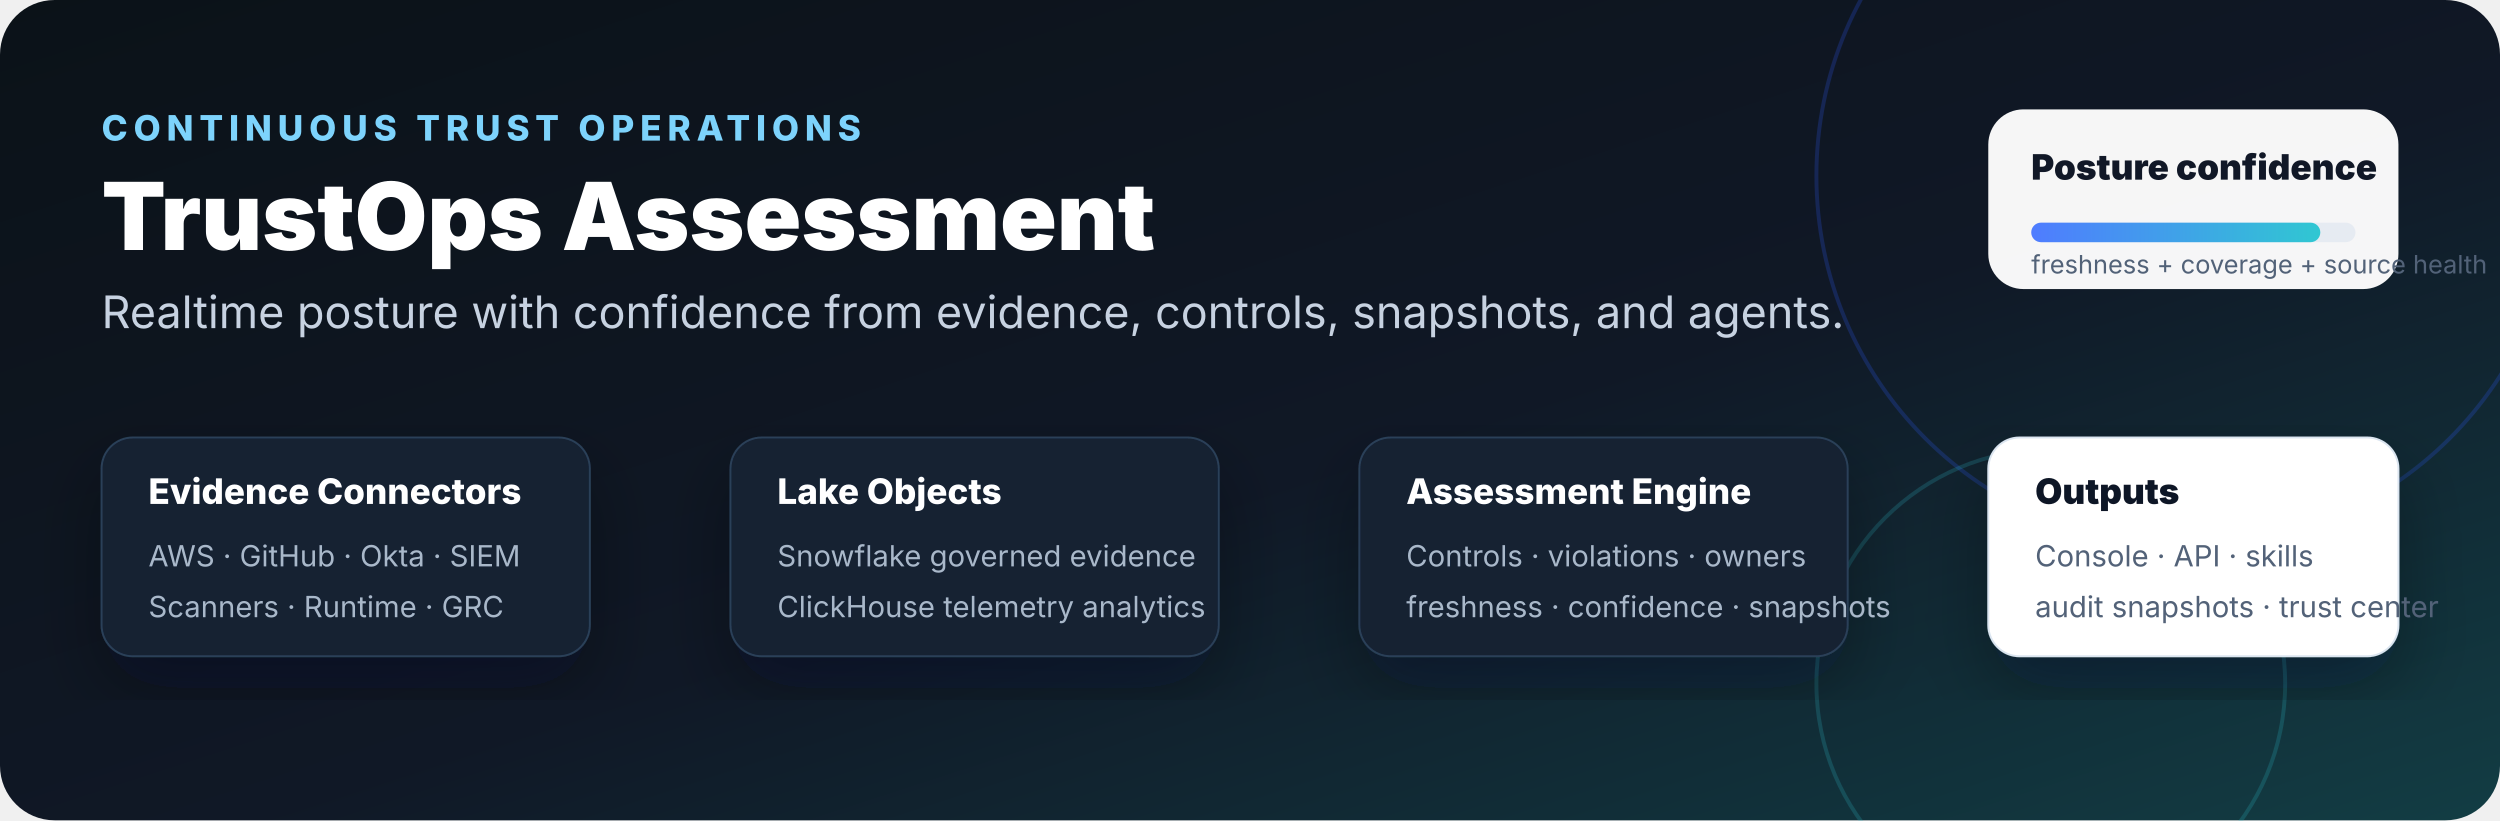
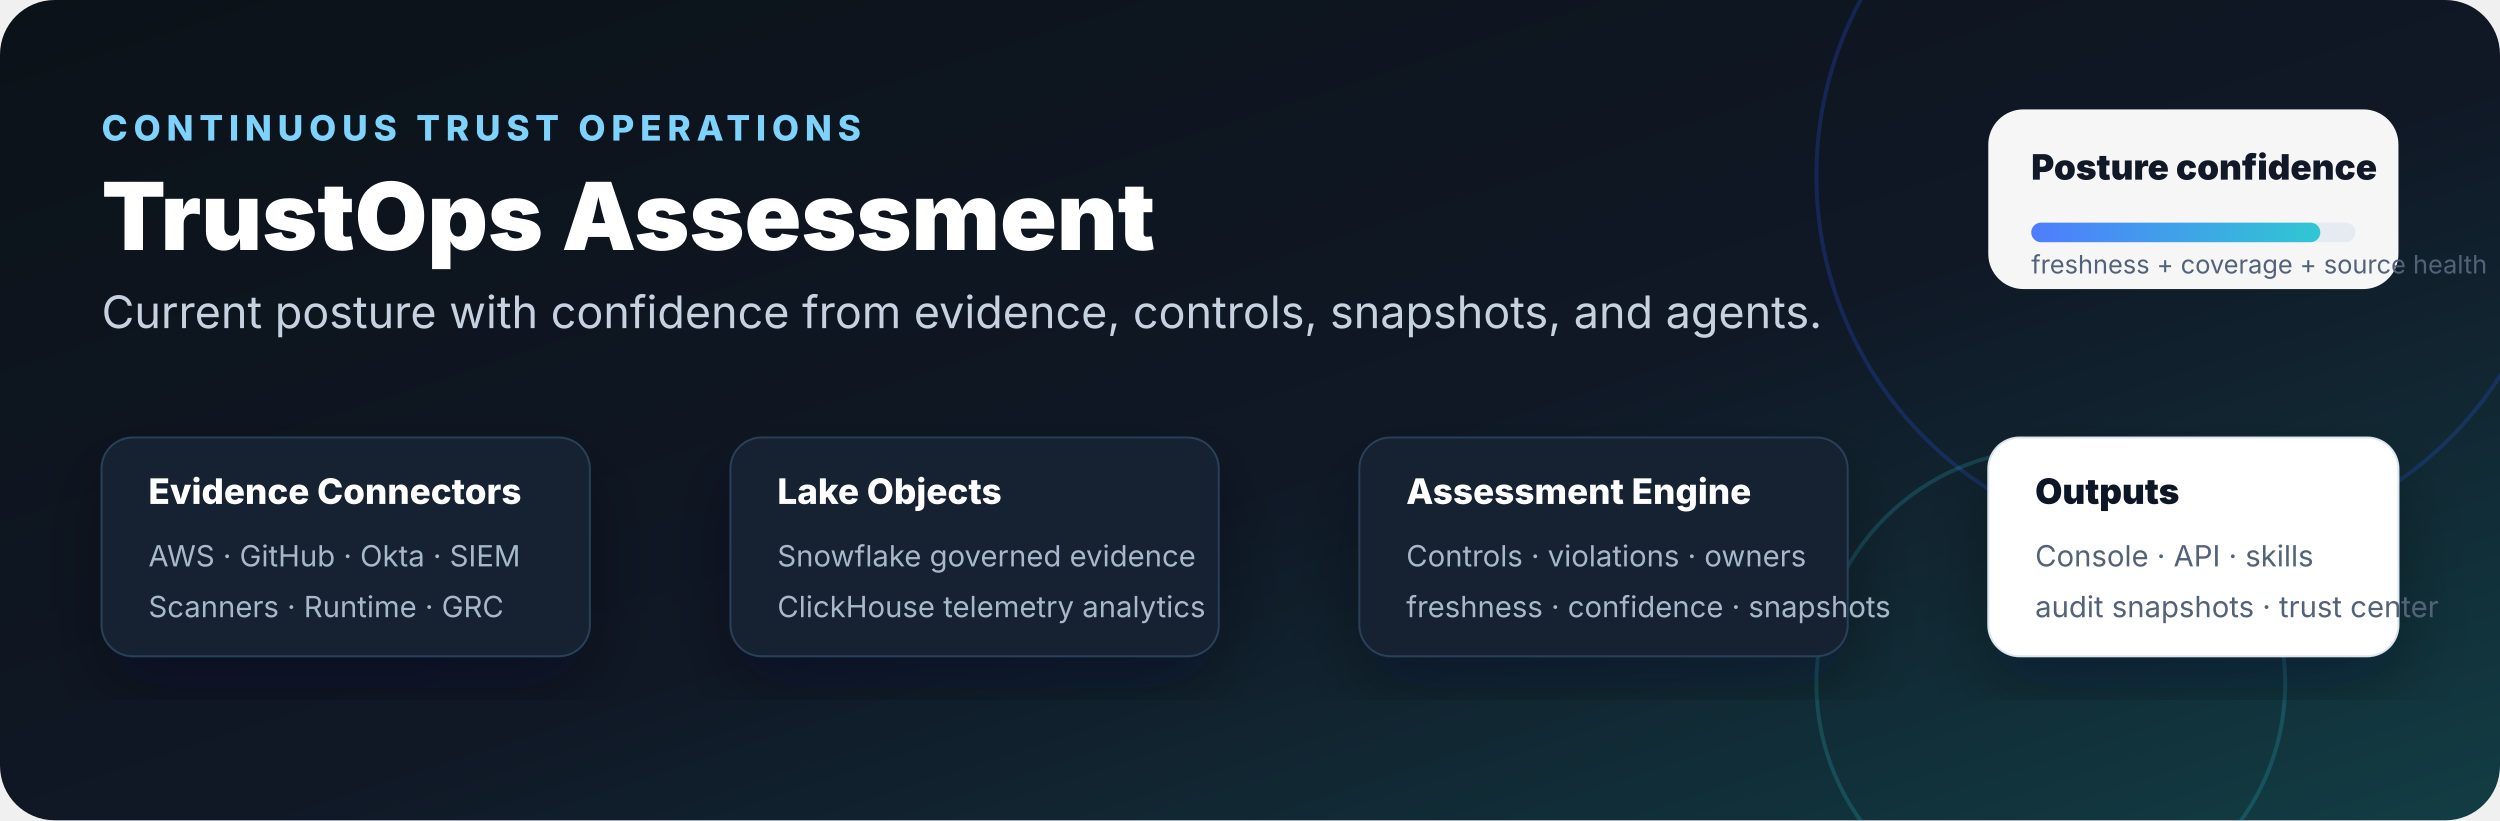
<svg xmlns="http://www.w3.org/2000/svg" width="1280" height="420" viewBox="0 0 1280 420" role="img" aria-labelledby="title desc">
  <defs>
    <linearGradient id="bg" x1="0" y1="0" x2="1" y2="1">
      <stop offset="0" stop-color="#0b1218" />
      <stop offset=".55" stop-color="#101826" />
      <stop offset="1" stop-color="#123d44" />
    </linearGradient>
    <linearGradient id="accent" x1="0" y1="0" x2="1" y2="0">
      <stop offset="0" stop-color="#4f7cff" />
      <stop offset="1" stop-color="#30c7d2" />
    </linearGradient>
    <filter id="shadow" x="-20%" y="-20%" width="140%" height="140%">
      <feDropShadow dx="0" dy="16" stdDeviation="18" flood-color="#020617" flood-opacity=".32" />
    </filter>
  </defs>
  <rect width="1280" height="420" rx="28" fill="url(#bg)" />
  <circle cx="1120" cy="90" r="190" fill="none" stroke="#315dff" stroke-opacity=".22" stroke-width="2" />
  <circle cx="1050" cy="350" r="120" fill="none" stroke="#30c7d2" stroke-opacity=".20" stroke-width="2" />
  <text x="52" y="72" fill="#7dd3fc" font-family="Inter, Arial, sans-serif" font-size="18" font-weight="800" letter-spacing="3">CONTINUOUS TRUST OPERATIONS</text>
  <text x="52" y="128" fill="#ffffff" font-family="Inter, Arial, sans-serif" font-size="48" font-weight="900">TrustOps Assessment</text>
-   <text x="52" y="168" fill="#c7d2e1" font-family="Inter, Arial, sans-serif" font-size="23">Realtime posture with confidence from evidence, controls, snapshots, and agents.</text>
+   <text x="52" y="168" fill="#c7d2e1" font-family="Inter, Arial, sans-serif" font-size="23">Current posture with confidence from evidence, controls, snapshots, and agents.</text>
  <g filter="url(#shadow)">
    <rect x="52" y="224" width="250" height="112" rx="16" fill="#132033" stroke="#2c4058" />
    <text x="76" y="258" fill="#ffffff" font-family="Inter, Arial, sans-serif" font-size="18" font-weight="800">Evidence Connectors</text>
    <text x="76" y="290" fill="#a9b8c9" font-family="Inter, Arial, sans-serif" font-size="15">AWS · GitHub · Okta · SIEM</text>
    <text x="76" y="316" fill="#a9b8c9" font-family="Inter, Arial, sans-serif" font-size="15">Scanners · Runtime · GRC</text>
    <rect x="374" y="224" width="250" height="112" rx="16" fill="#132033" stroke="#2c4058" />
    <text x="398" y="258" fill="#ffffff" font-family="Inter, Arial, sans-serif" font-size="18" font-weight="800">Lake Objects</text>
    <text x="398" y="290" fill="#a9b8c9" font-family="Inter, Arial, sans-serif" font-size="15">Snowflake governed evidence</text>
    <text x="398" y="316" fill="#a9b8c9" font-family="Inter, Arial, sans-serif" font-size="15">ClickHouse telemetry analytics</text>
    <rect x="696" y="224" width="250" height="112" rx="16" fill="#132033" stroke="#2c4058" />
    <text x="720" y="258" fill="#ffffff" font-family="Inter, Arial, sans-serif" font-size="18" font-weight="800">Assessment Engine</text>
    <text x="720" y="290" fill="#a9b8c9" font-family="Inter, Arial, sans-serif" font-size="15">Controls · violations · owners</text>
    <text x="720" y="316" fill="#a9b8c9" font-family="Inter, Arial, sans-serif" font-size="15">freshness · confidence · snapshots</text>
    <rect x="1018" y="224" width="210" height="112" rx="16" fill="#ffffff" stroke="#dbe5f0" />
    <text x="1042" y="258" fill="#111827" font-family="Inter, Arial, sans-serif" font-size="18" font-weight="900">Outputs</text>
    <text x="1042" y="290" fill="#526278" font-family="Inter, Arial, sans-serif" font-size="15">Console · API · skills</text>
    <text x="1042" y="316" fill="#526278" font-family="Inter, Arial, sans-serif" font-size="15">audit snapshots · trust center</text>
  </g>
  <path d="M310 280h52" stroke="url(#accent)" stroke-width="5" stroke-linecap="round" />
  <path d="M632 280h52" stroke="url(#accent)" stroke-width="5" stroke-linecap="round" />
  <path d="M954 280h52" stroke="url(#accent)" stroke-width="5" stroke-linecap="round" />
  <g transform="translate(1018 56)">
    <rect width="210" height="92" rx="18" fill="#ffffff" opacity=".96" />
    <text x="22" y="36" fill="#111827" font-family="Inter, Arial, sans-serif" font-size="18" font-weight="900">Posture confidence</text>
    <rect x="22" y="58" width="166" height="10" rx="5" fill="#e6ebf2" />
    <rect x="22" y="58" width="148" height="10" rx="5" fill="url(#accent)" />
    <text x="22" y="84" fill="#526278" font-family="Inter, Arial, sans-serif" font-size="13">freshness + coverage + source health</text>
  </g>
</svg>
